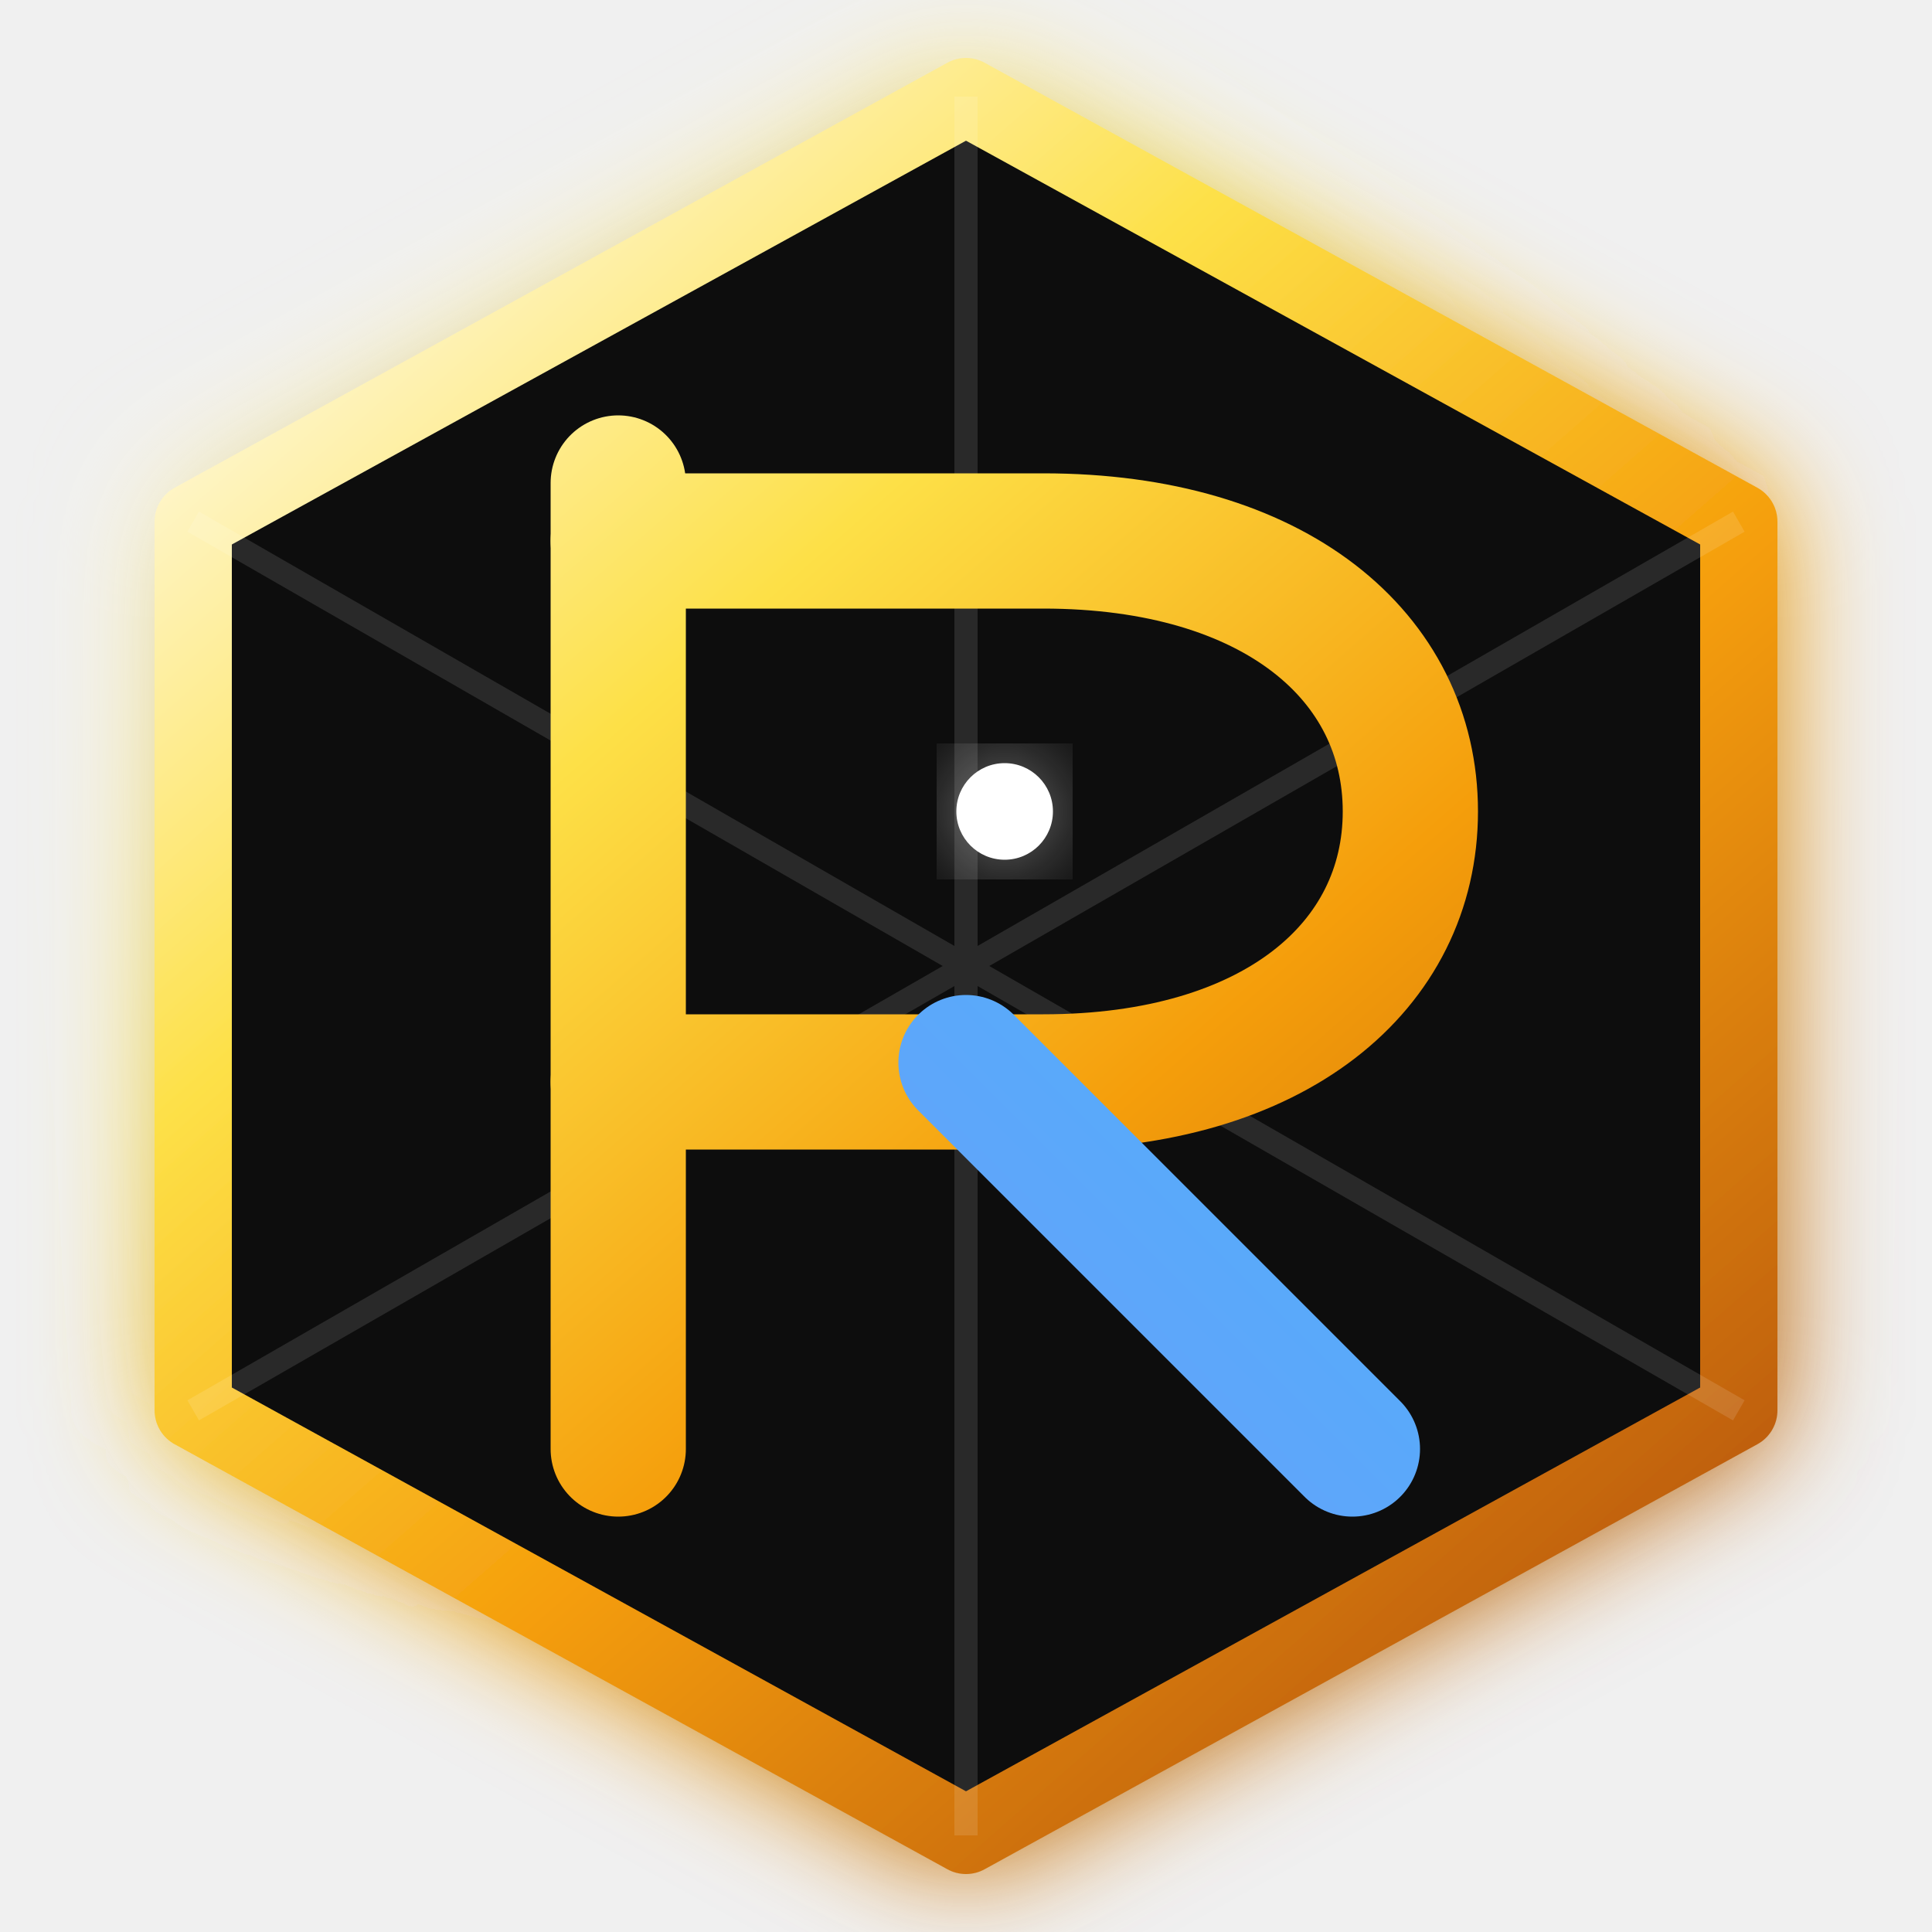
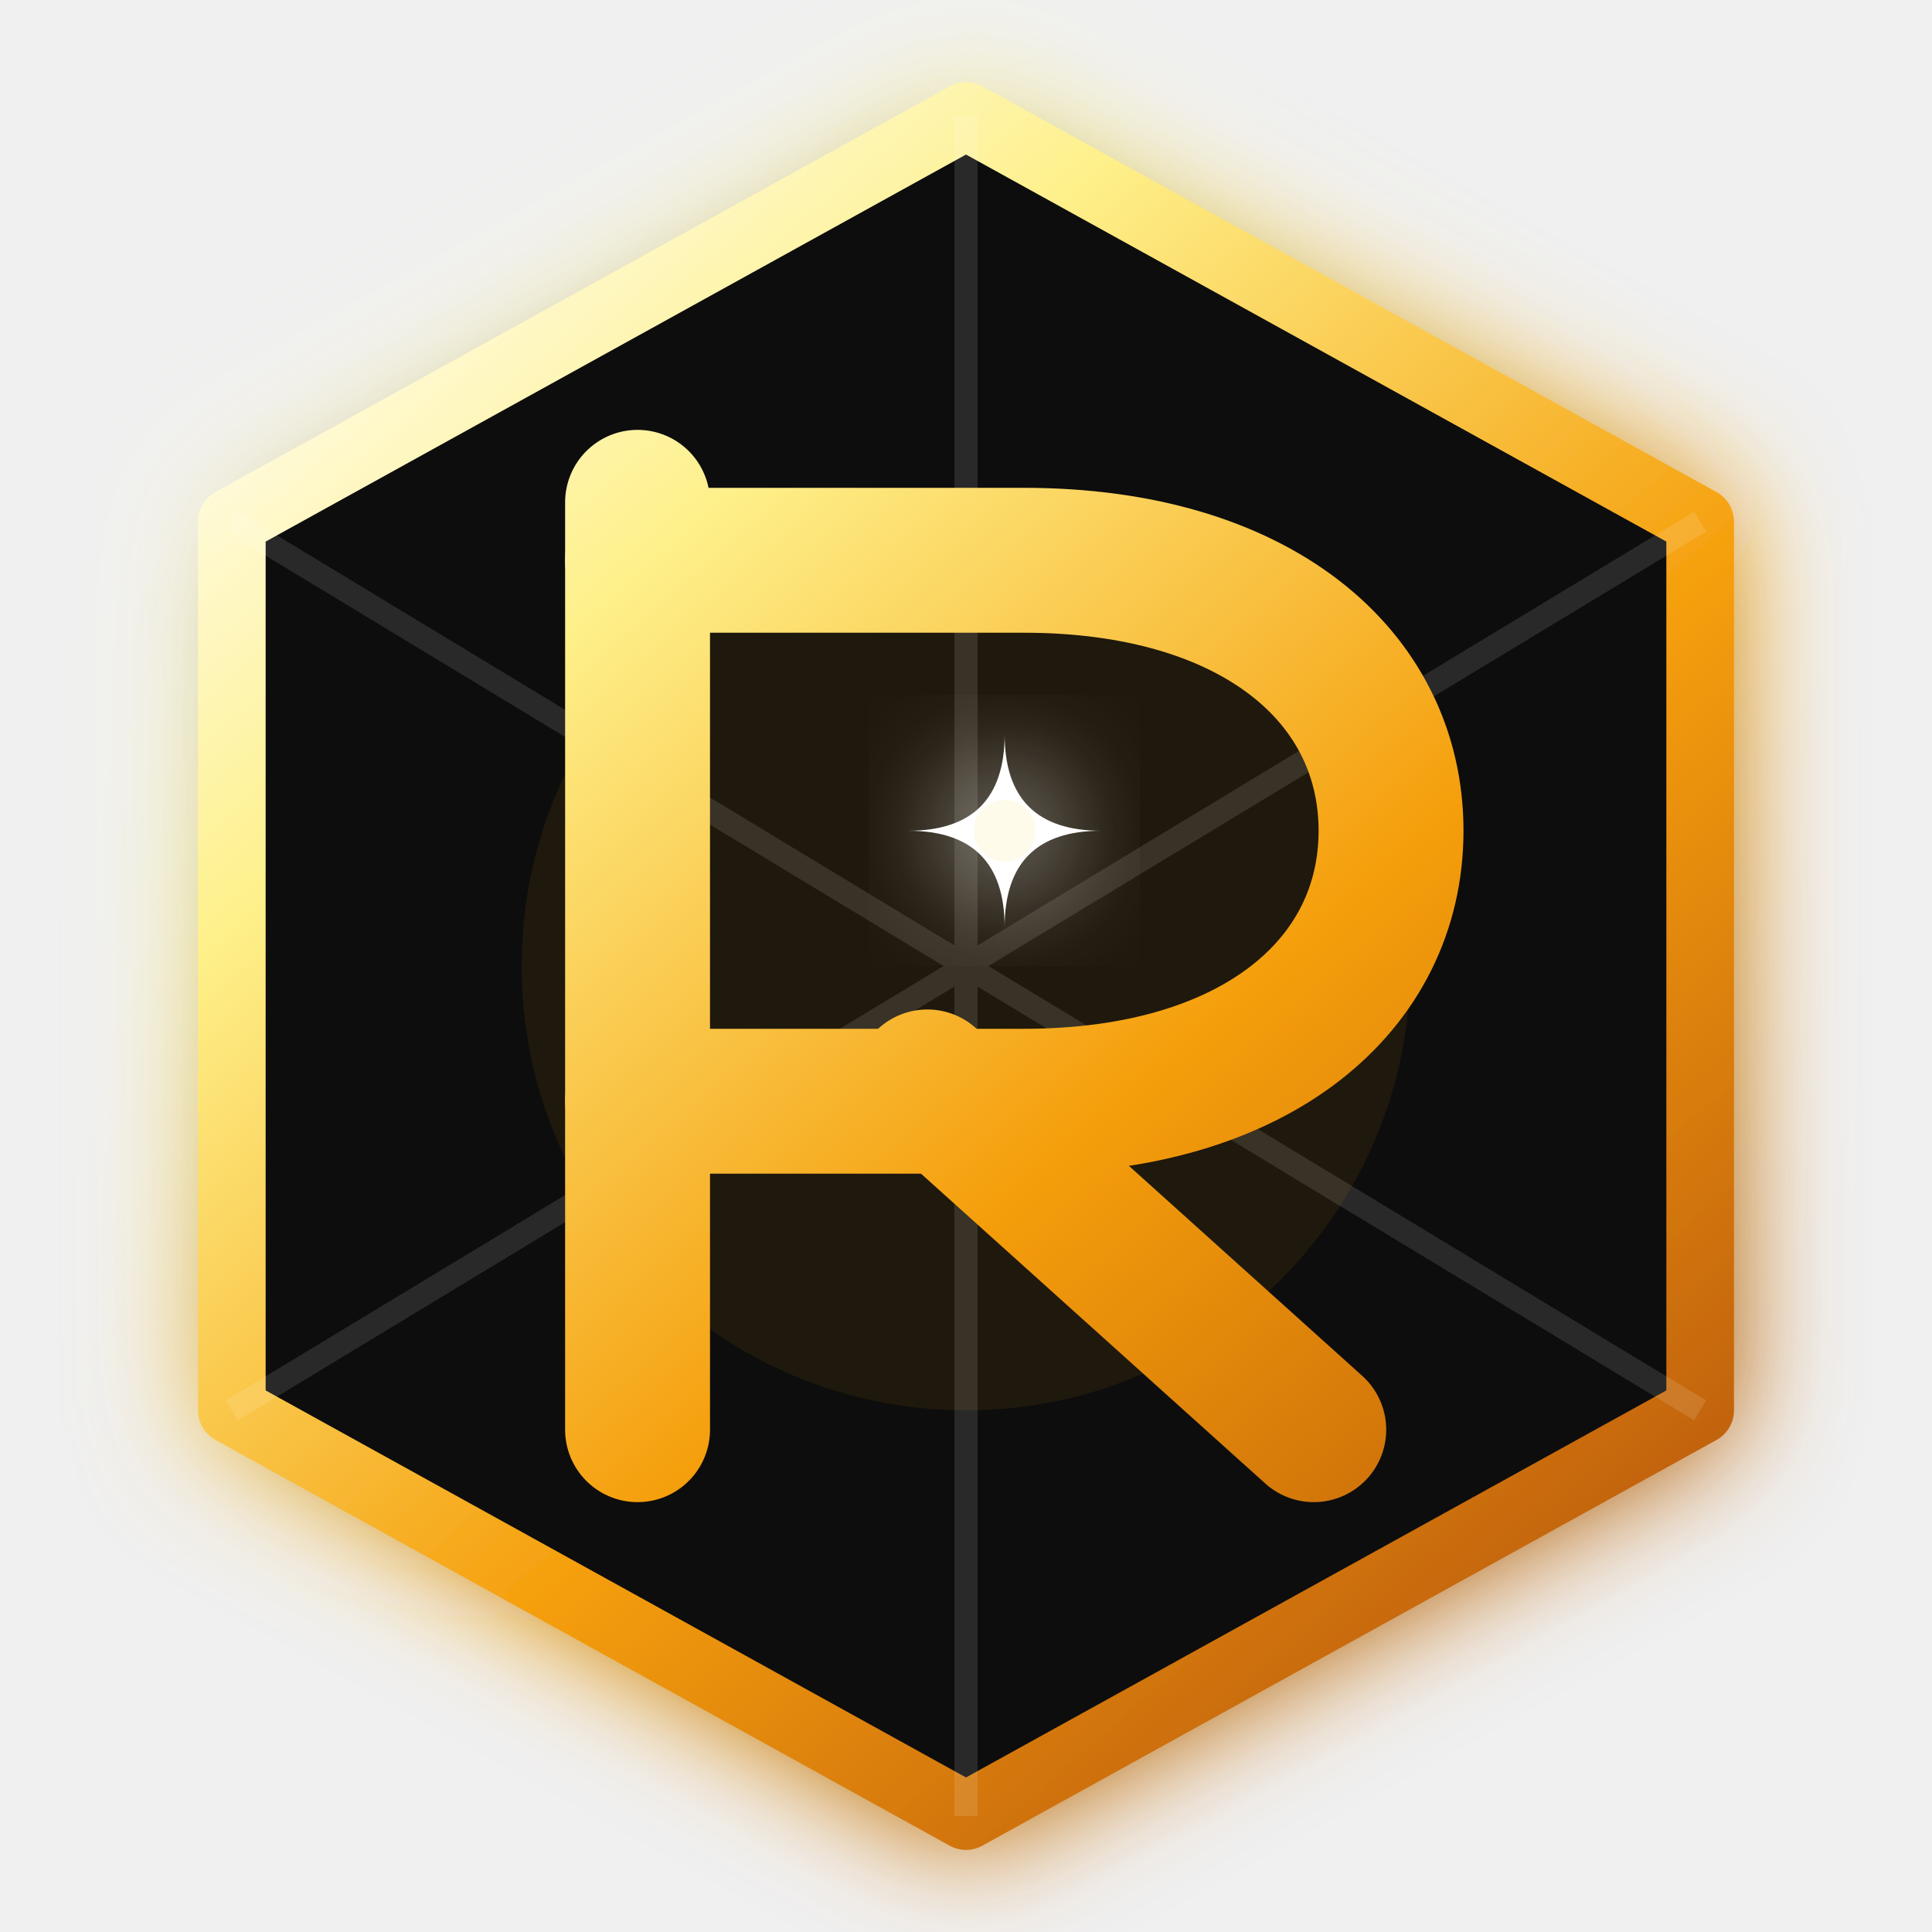
<svg xmlns="http://www.w3.org/2000/svg" width="100" height="100" viewBox="0 0 100 100" fill="none">
  <defs>
    <linearGradient id="favAmber" x1="15" y1="10" x2="85" y2="90" gradientUnits="userSpaceOnUse">
-       <stop offset="0%" stop-color="#fffbeb" />
-       <stop offset="30%" stop-color="#fde047" />
+       <stop offset="0%" stop-color="#ffffff" />
+       <stop offset="25%" stop-color="#fef08a" />
      <stop offset="60%" stop-color="#f59e0b" />
      <stop offset="100%" stop-color="#b45309" />
-     </linearGradient>
-     <linearGradient id="favCyan" x1="85" y1="15" x2="15" y2="85" gradientUnits="userSpaceOnUse">
-       <stop offset="0%" stop-color="#38bdf8" />
-       <stop offset="60%" stop-color="#60a5fa" />
-       <stop offset="100%" stop-color="#818cf8" />
    </linearGradient>
    <filter id="favGlow" x="-20%" y="-20%" width="140%" height="140%">
      <feGaussianBlur in="SourceGraphic" stdDeviation="3" result="blur" />
      <feMerge>
        <feMergeNode in="blur" />
        <feMergeNode in="SourceGraphic" />
      </feMerge>
    </filter>
  </defs>
-   <polygon points="50,5 90,27 90,73 50,95 10,73 10,27" fill="#0b0b0f" stroke="url(#favAmber)" stroke-width="4" stroke-linejoin="round" filter="url(#favGlow)" />
-   <path d="M50 5 L50 95 M10 27 L90 73 M10 73 L90 27" stroke="rgba(255,255,255,0.12)" stroke-width="1.2" />
-   <path d="M32 25 V75" stroke="url(#favAmber)" stroke-width="7" stroke-linecap="round" />
-   <path d="M32 28 H54 C66 28 73 34 73 42 C73 50 66 56 54 56 H32" stroke="url(#favAmber)" stroke-width="7" stroke-linecap="round" stroke-linejoin="round" />
-   <path d="M50 55 L70 75" stroke="url(#favCyan)" stroke-width="7" stroke-linecap="round" />
-   <circle cx="52" cy="42" r="2.5" fill="#ffffff" filter="url(#favGlow)" />
+   <polygon points="50,6 88,27 88,73 50,94 12,73 12,27" fill="#0b0b0f" stroke="url(#favAmber)" stroke-width="3.5" stroke-linejoin="round" filter="url(#favGlow)" />
+   <path d="M50 6 L50 94 M12 27 L88 73 M12 73 L88 27" stroke="rgba(255,255,255,0.12)" stroke-width="1.2" />
+   <circle cx="50" cy="50" r="23" fill="rgba(245,158,11,0.08)" />
+   <path d="M33 26 V74" stroke="url(#favAmber)" stroke-width="7.5" stroke-linecap="round" />
+   <path d="M33 29 H53 C65 29 72 35 72 43 C72 51 65 57 53 57 H33" stroke="url(#favAmber)" stroke-width="7.5" stroke-linecap="round" stroke-linejoin="round" />
+   <path d="M48 56 L68 74" stroke="url(#favAmber)" stroke-width="7.5" stroke-linecap="round" />
+   <path d="M52 38 Q52 43 57 43 Q52 43 52 48 Q52 43 47 43 Q52 43 52 38 Z" fill="#ffffff" filter="url(#favGlow)" />
+   <circle cx="52" cy="43" r="1.6" fill="#fffbeb" />
</svg>
